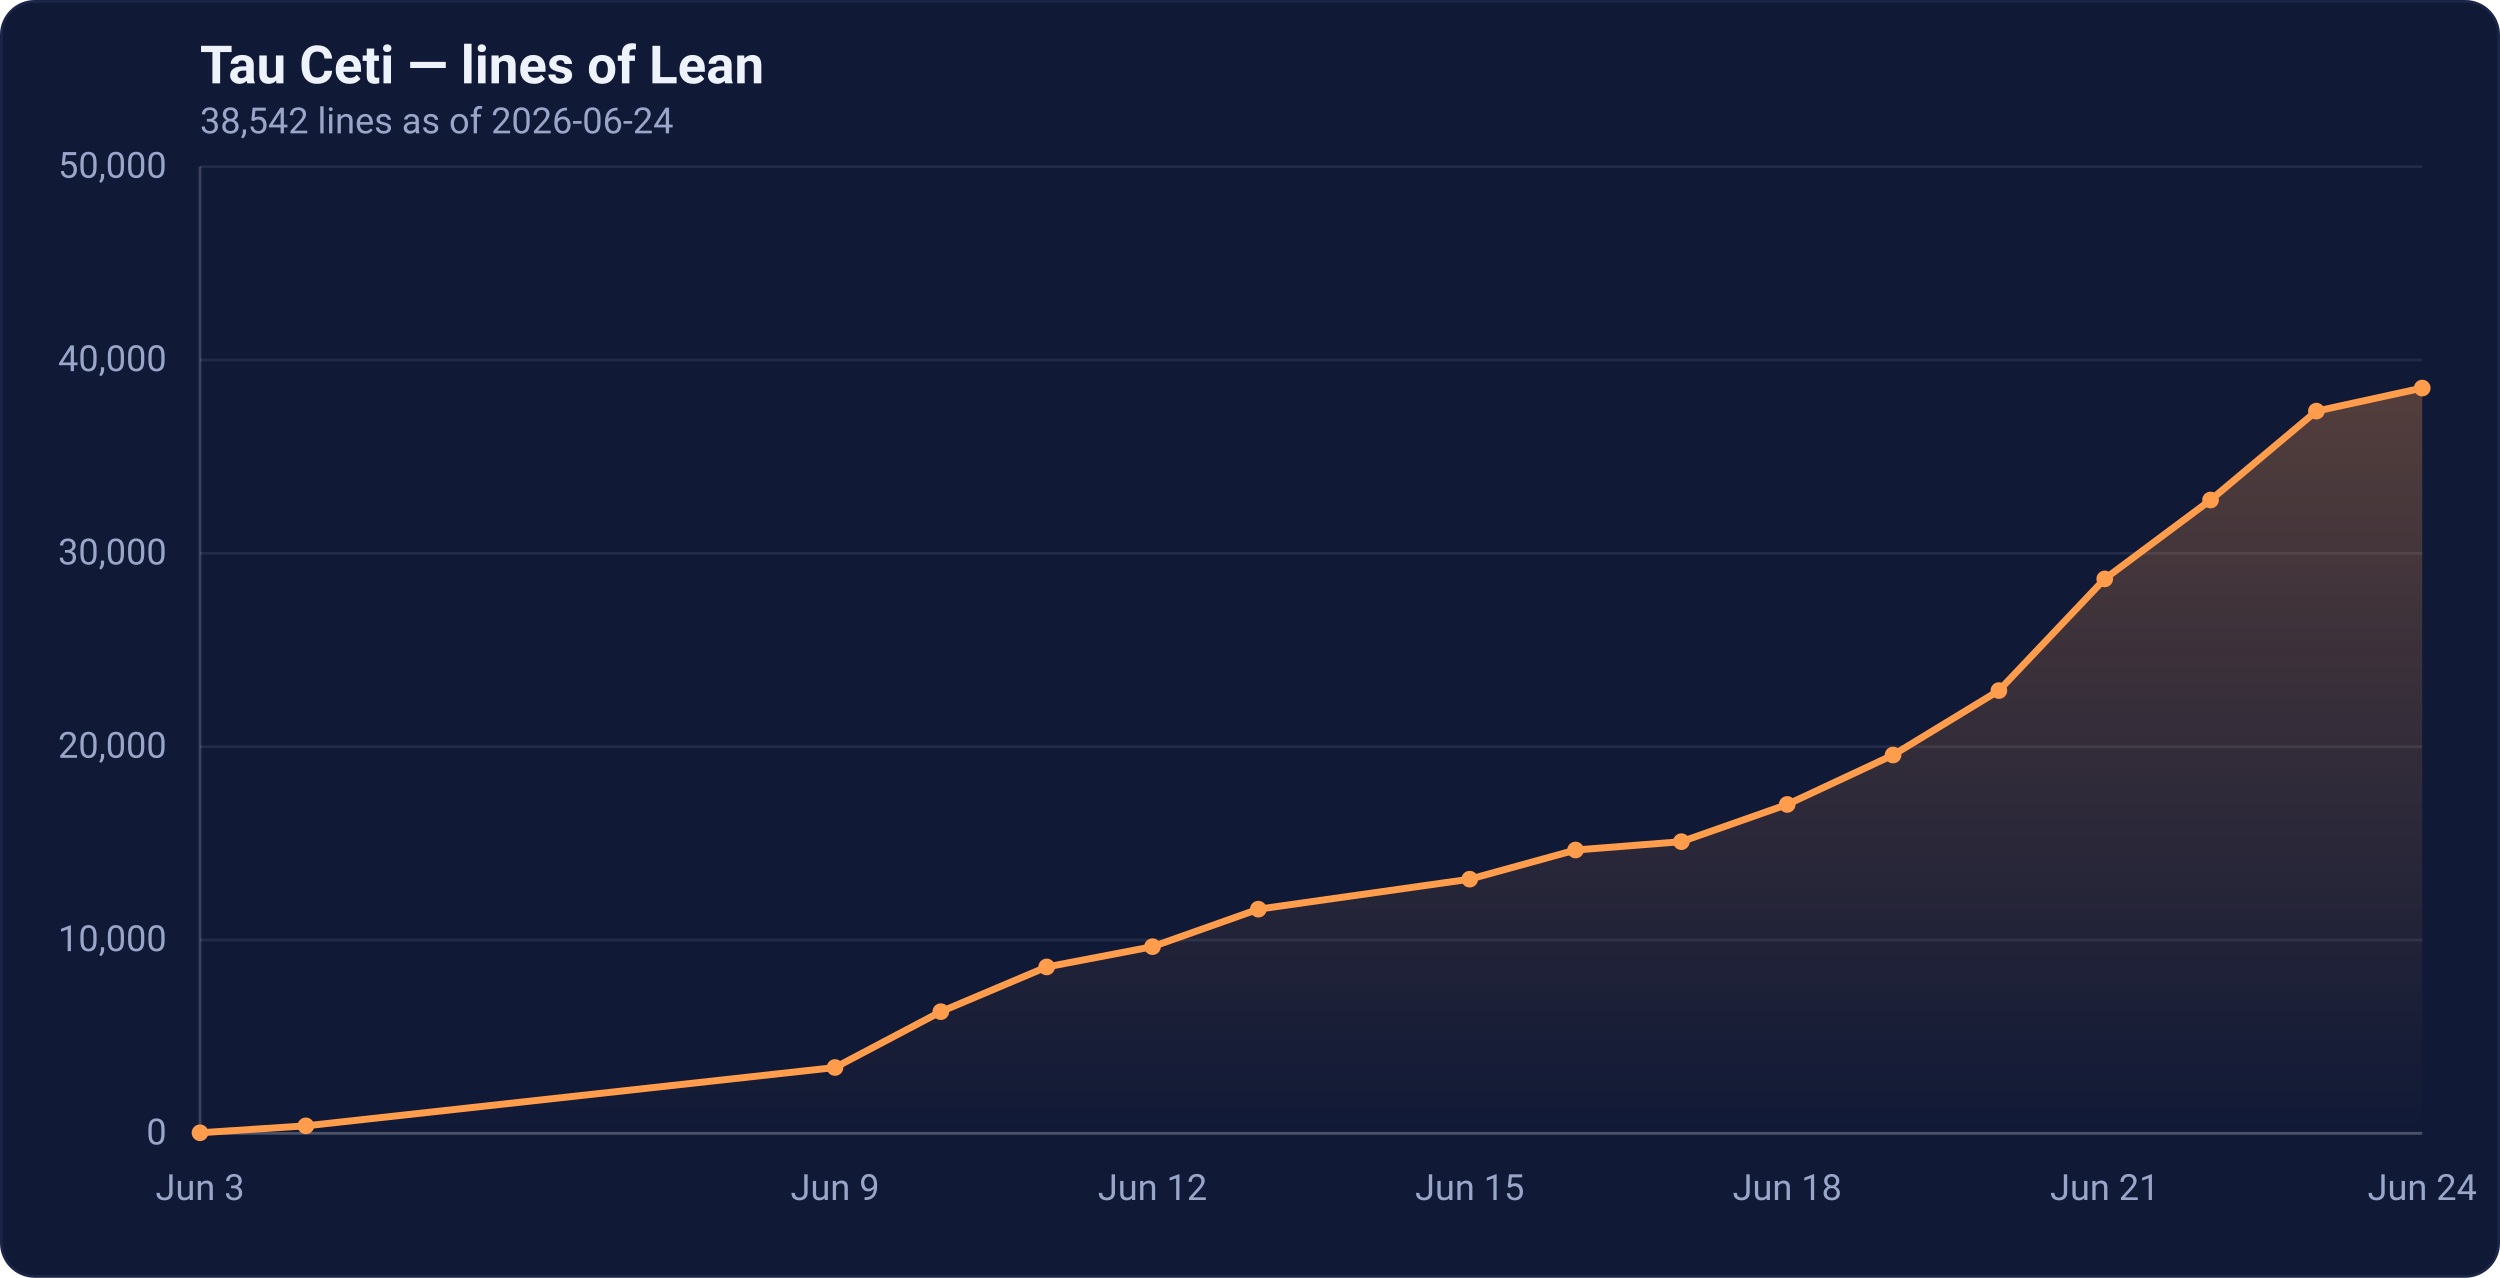
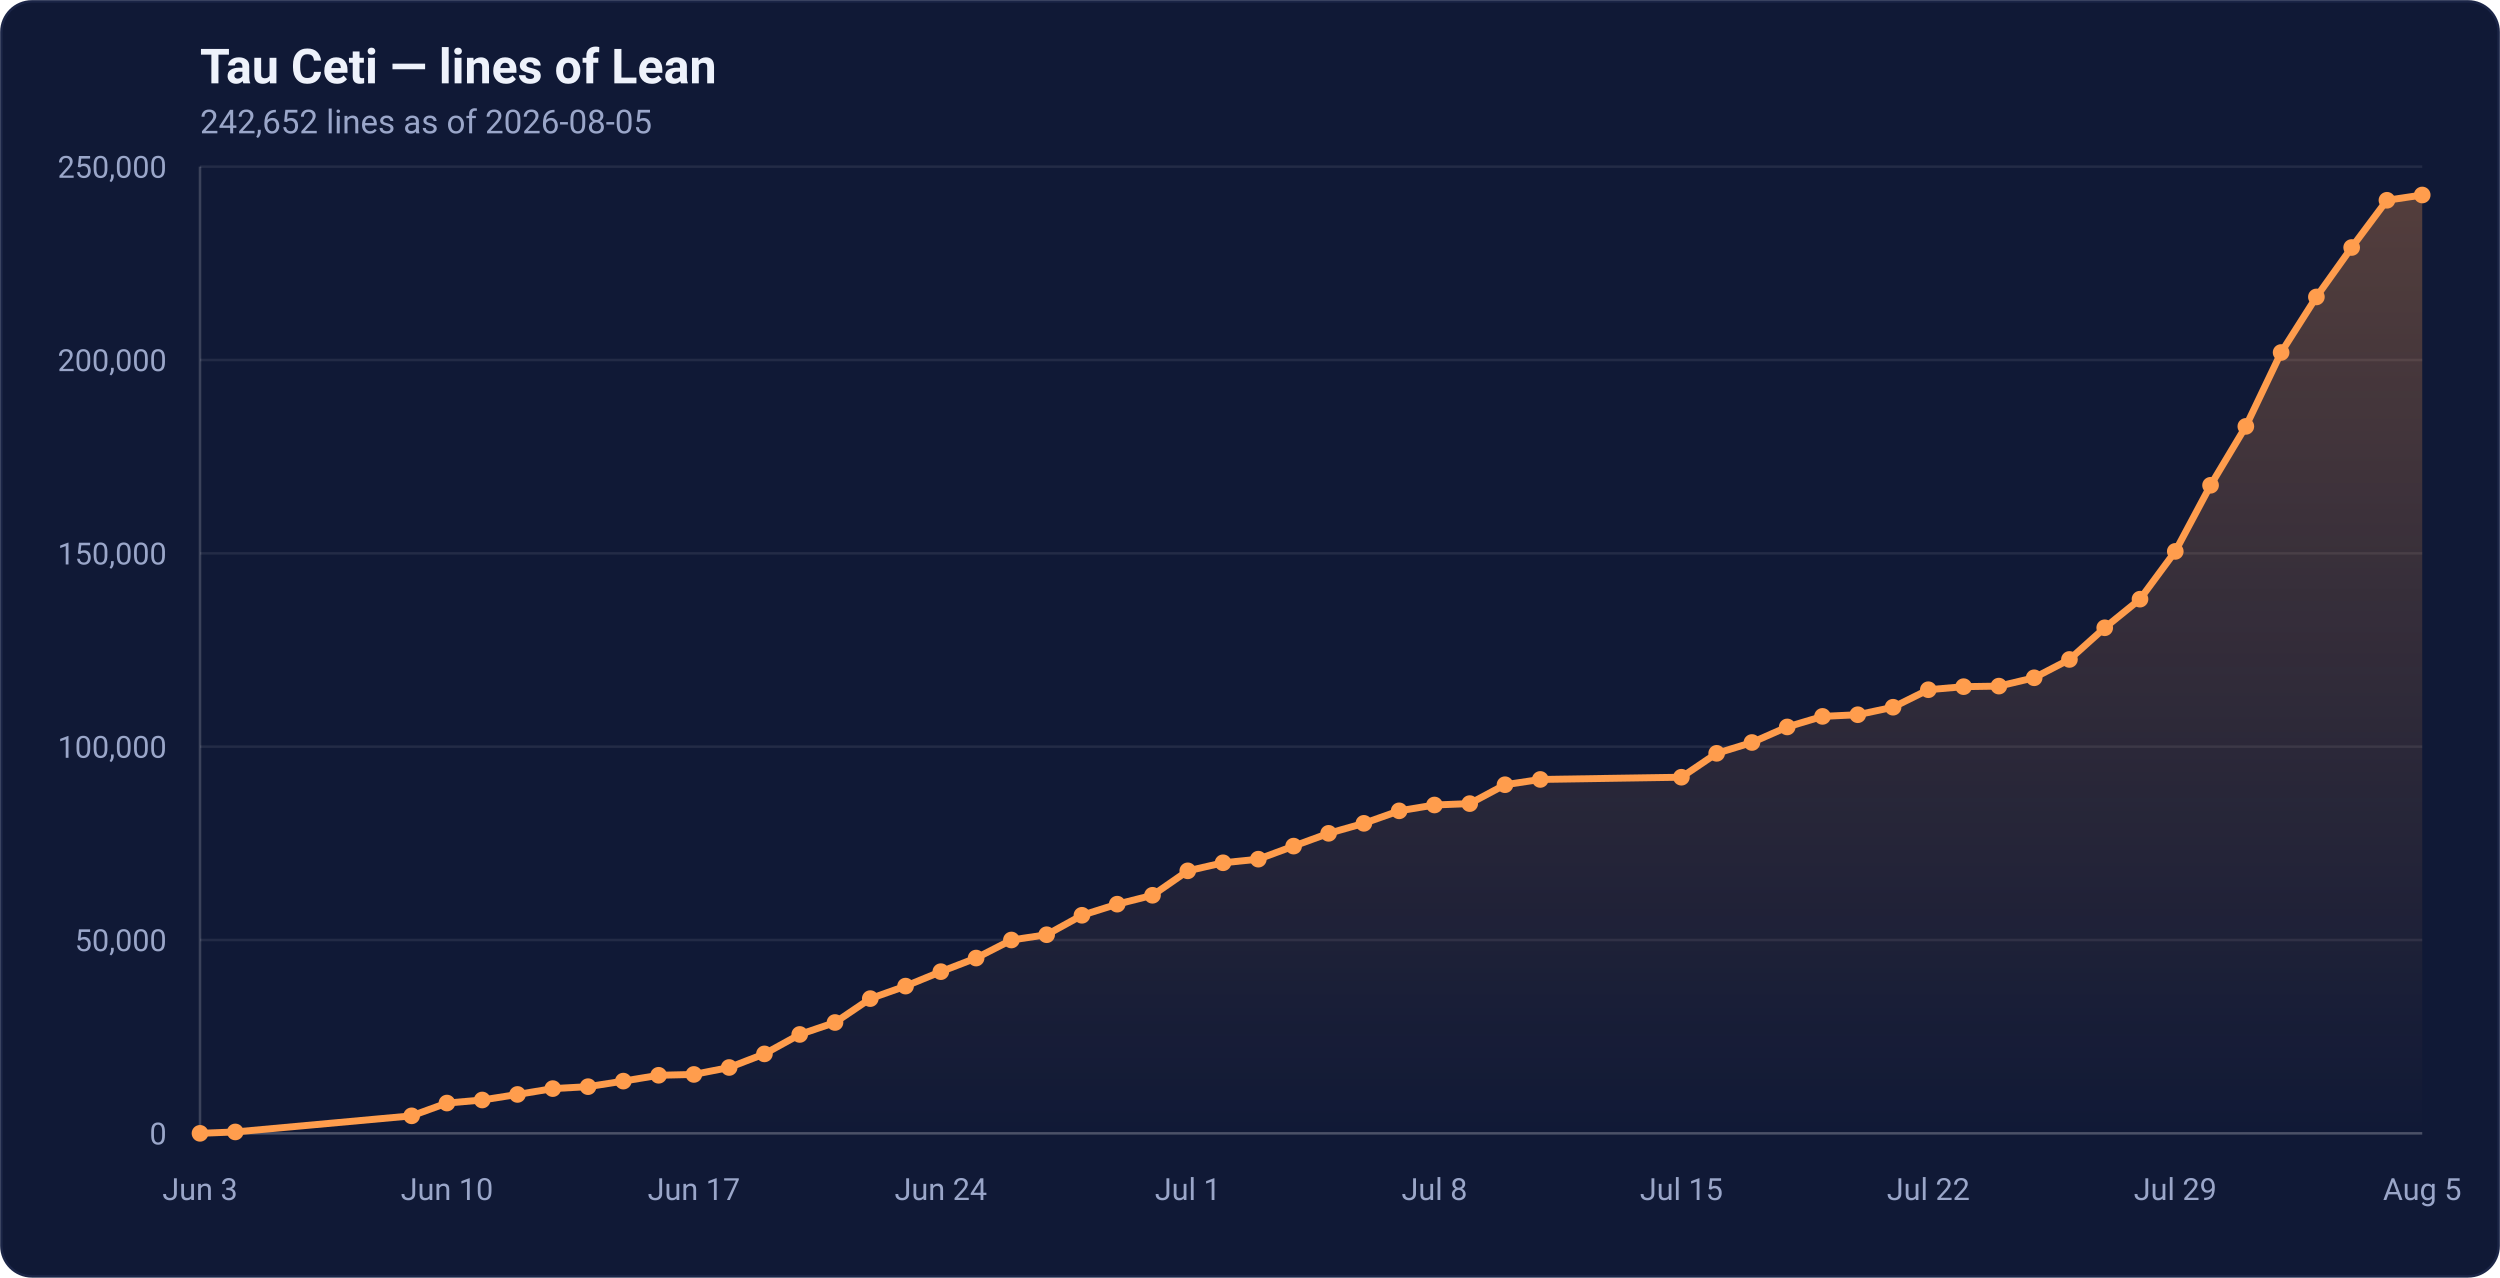
- <svg xmlns="http://www.w3.org/2000/svg" viewBox="0 0 900 460" font-family="ui-sans-serif,system-ui,-apple-system,'Segoe UI',Roboto,sans-serif" role="img" aria-label="Tau Ceti — lines of Lean: 38,542 lines as of 2026-06-24">
+ <svg xmlns="http://www.w3.org/2000/svg" viewBox="0 0 900 460" role="img" aria-label="Tau Ceti — lines of Lean: 242,652 lines as of 2026-08-05">
  <defs>
    <linearGradient id="gff9d4d" x1="0" y1="0" x2="0" y2="1">
      <stop offset="0" stop-color="#ff9d4d" stop-opacity="0.28" />
      <stop offset="1" stop-color="#ff9d4d" stop-opacity="0" />
    </linearGradient>
  </defs>
  <style>
-     .grid{stroke:rgba(255,255,255,0.08);stroke-width:1}
-     .axis{stroke:rgba(255,255,255,0.18);stroke-width:1}
-     .ytick{fill:#9aa6c9;font-size:13px;text-anchor:end}
-     .xtick{fill:#9aa6c9;font-size:13px;text-anchor:middle}
-     .title{fill:#eef2fb;font-size:19px;font-weight:600}
-     .sub{fill:#9aa6c9;font-size:13px}
+     text{font-family:ui-sans-serif,system-ui,-apple-system,'Segoe UI',Roboto,sans-serif;fill:#eef2fb}.title{font-size:17.4px;font-weight:600}.subtitle{font-size:11.9px;fill:#9aa6c9}.tick{font-size:11.0px;fill:#9aa6c9}.grid{stroke:rgba(255,255,255,0.08);stroke-width:0.9}.axis{stroke:rgba(255,255,255,0.18);stroke-width:0.9}
+     .ytick{text-anchor:end}
+     .xtick{text-anchor:middle}
    .line{fill:none;stroke:#ff9d4d;stroke-width:2.5;stroke-linejoin:round;stroke-linecap:round}
    circle{fill:#ff9d4d}
  </style>
-   <rect x="0.5" y="0.5" width="899" height="459" rx="12" fill="#101936" stroke="#1b2547" />
+   <rect x="0.5" y="0.5" width="899" height="459" rx="11.0" fill="#101936" stroke="#1b2547" stroke-width="0.9" />
  <text class="title" x="72" y="30">Tau Ceti — lines of Lean</text>
-   <text class="sub" x="72" y="48">38,542 lines as of 2026-06-24</text>
+   <text class="subtitle" x="72" y="48">242,652 lines as of 2026-08-05</text>
  <line class="grid" x1="72" y1="408.0" x2="872" y2="408.0" />
-   <text class="ytick" x="60" y="412.0">0</text>
+   <text class="tick ytick" x="60" y="412.0">0</text>
  <line class="grid" x1="72" y1="338.4" x2="872" y2="338.4" />
-   <text class="ytick" x="60" y="342.4">10,000</text>
+   <text class="tick ytick" x="60" y="342.4">50,000</text>
  <line class="grid" x1="72" y1="268.8" x2="872" y2="268.8" />
-   <text class="ytick" x="60" y="272.8">20,000</text>
+   <text class="tick ytick" x="60" y="272.8">100,000</text>
  <line class="grid" x1="72" y1="199.2" x2="872" y2="199.2" />
-   <text class="ytick" x="60" y="203.2">30,000</text>
+   <text class="tick ytick" x="60" y="203.2">150,000</text>
  <line class="grid" x1="72" y1="129.6" x2="872" y2="129.6" />
-   <text class="ytick" x="60" y="133.6">40,000</text>
+   <text class="tick ytick" x="60" y="133.6">200,000</text>
  <line class="grid" x1="72" y1="60.0" x2="872" y2="60.0" />
-   <text class="ytick" x="60" y="64.0">50,000</text>
+   <text class="tick ytick" x="60" y="64.0">250,000</text>
  <line class="axis" x1="72" y1="60" x2="72" y2="408" />
  <line class="axis" x1="72" y1="408" x2="872" y2="408" />
-   <polygon points="72,408 72.0,407.8 110.1,405.3 300.6,384.3 338.7,364.2 376.8,348.1 414.9,340.8 453.0,327.3 529.1,316.5 567.2,306.0 605.3,303.0 643.4,289.6 681.5,271.8 719.6,248.6 757.7,208.4 795.8,180.0 833.9,148.0 872.0,139.7 872,408" fill="url(#gff9d4d)" />
-   <polyline class="line" points="72.0,407.8 110.1,405.3 300.6,384.3 338.7,364.2 376.8,348.1 414.9,340.8 453.0,327.3 529.1,316.5 567.2,306.0 605.3,303.0 643.4,289.6 681.5,271.8 719.6,248.6 757.7,208.4 795.8,180.0 833.9,148.0 872.0,139.7" />
-   <circle cx="72.0" cy="407.8" r="3" />
-   <circle cx="110.1" cy="405.3" r="3" />
-   <circle cx="300.6" cy="384.3" r="3" />
-   <circle cx="338.7" cy="364.2" r="3" />
-   <circle cx="376.8" cy="348.1" r="3" />
-   <circle cx="414.9" cy="340.8" r="3" />
-   <circle cx="453.0" cy="327.3" r="3" />
-   <circle cx="529.1" cy="316.5" r="3" />
-   <circle cx="567.2" cy="306.0" r="3" />
-   <circle cx="605.3" cy="303.0" r="3" />
-   <circle cx="643.4" cy="289.6" r="3" />
-   <circle cx="681.5" cy="271.8" r="3" />
-   <circle cx="719.6" cy="248.6" r="3" />
-   <circle cx="757.7" cy="208.4" r="3" />
-   <circle cx="795.8" cy="180.0" r="3" />
-   <circle cx="833.9" cy="148.0" r="3" />
-   <circle cx="872.0" cy="139.7" r="3" />
-   <text class="xtick" x="72.0" y="432">Jun 3</text>
-   <text class="xtick" x="300.6" y="432">Jun 9</text>
-   <text class="xtick" x="414.9" y="432">Jun 12</text>
-   <text class="xtick" x="529.1" y="432">Jun 15</text>
-   <text class="xtick" x="643.4" y="432">Jun 18</text>
-   <text class="xtick" x="757.7" y="432">Jun 21</text>
-   <text class="xtick" x="872.0" y="432">Jun 24</text>
+   <polygon points="72,408 72.0,408.0 84.7,407.5 148.2,401.7 160.9,397.1 173.6,396.0 186.3,394.0 199.0,391.9 211.7,391.2 224.4,389.2 237.1,387.1 249.8,386.8 262.5,384.3 275.2,379.4 287.9,372.4 300.6,368.1 313.3,359.5 326.0,355.0 338.7,349.8 351.4,344.9 364.1,338.4 376.8,336.5 389.5,329.5 402.2,325.5 414.9,322.3 427.6,313.5 440.3,310.6 453.0,309.3 465.7,304.6 478.3,300.0 491.0,296.4 503.7,291.9 516.4,289.8 529.1,289.3 541.8,282.5 554.5,280.6 605.3,279.8 618.0,271.2 630.7,267.3 643.4,261.7 656.1,257.9 668.8,257.3 681.5,254.6 694.2,248.3 706.9,247.2 719.6,247.0 732.3,244.0 745.0,237.4 757.7,226.0 770.4,215.7 783.1,198.5 795.8,174.7 808.5,153.5 821.2,126.9 833.9,106.9 846.6,89.1 859.3,72.1 872.0,70.2 872,408" fill="url(#gff9d4d)" />
+   <polyline class="line" points="72.0,408.0 84.7,407.5 148.2,401.7 160.9,397.1 173.6,396.0 186.3,394.0 199.0,391.9 211.7,391.2 224.4,389.2 237.1,387.1 249.8,386.8 262.5,384.3 275.2,379.4 287.9,372.4 300.6,368.1 313.3,359.5 326.0,355.0 338.7,349.8 351.4,344.9 364.1,338.4 376.8,336.5 389.5,329.5 402.2,325.5 414.9,322.3 427.6,313.5 440.3,310.6 453.0,309.3 465.7,304.6 478.3,300.0 491.0,296.4 503.7,291.9 516.4,289.8 529.1,289.3 541.8,282.5 554.5,280.6 605.3,279.8 618.0,271.2 630.7,267.3 643.4,261.7 656.1,257.9 668.8,257.3 681.5,254.6 694.2,248.3 706.9,247.2 719.6,247.0 732.3,244.0 745.0,237.4 757.7,226.0 770.4,215.7 783.1,198.5 795.8,174.7 808.5,153.5 821.2,126.9 833.9,106.9 846.6,89.1 859.3,72.1 872.0,70.2" />
+   <circle cx="72.0" cy="408.0" r="3" />
+   <circle cx="84.7" cy="407.5" r="3" />
+   <circle cx="148.2" cy="401.7" r="3" />
+   <circle cx="160.9" cy="397.1" r="3" />
+   <circle cx="173.6" cy="396.0" r="3" />
+   <circle cx="186.3" cy="394.0" r="3" />
+   <circle cx="199.0" cy="391.9" r="3" />
+   <circle cx="211.7" cy="391.2" r="3" />
+   <circle cx="224.4" cy="389.2" r="3" />
+   <circle cx="237.1" cy="387.1" r="3" />
+   <circle cx="249.8" cy="386.8" r="3" />
+   <circle cx="262.5" cy="384.3" r="3" />
+   <circle cx="275.2" cy="379.4" r="3" />
+   <circle cx="287.9" cy="372.4" r="3" />
+   <circle cx="300.6" cy="368.1" r="3" />
+   <circle cx="313.3" cy="359.5" r="3" />
+   <circle cx="326.0" cy="355.0" r="3" />
+   <circle cx="338.7" cy="349.8" r="3" />
+   <circle cx="351.4" cy="344.9" r="3" />
+   <circle cx="364.1" cy="338.4" r="3" />
+   <circle cx="376.8" cy="336.5" r="3" />
+   <circle cx="389.5" cy="329.5" r="3" />
+   <circle cx="402.2" cy="325.5" r="3" />
+   <circle cx="414.9" cy="322.3" r="3" />
+   <circle cx="427.6" cy="313.5" r="3" />
+   <circle cx="440.3" cy="310.6" r="3" />
+   <circle cx="453.0" cy="309.3" r="3" />
+   <circle cx="465.7" cy="304.6" r="3" />
+   <circle cx="478.3" cy="300.0" r="3" />
+   <circle cx="491.0" cy="296.4" r="3" />
+   <circle cx="503.7" cy="291.9" r="3" />
+   <circle cx="516.4" cy="289.8" r="3" />
+   <circle cx="529.1" cy="289.3" r="3" />
+   <circle cx="541.8" cy="282.5" r="3" />
+   <circle cx="554.5" cy="280.6" r="3" />
+   <circle cx="605.3" cy="279.8" r="3" />
+   <circle cx="618.0" cy="271.2" r="3" />
+   <circle cx="630.7" cy="267.3" r="3" />
+   <circle cx="643.4" cy="261.7" r="3" />
+   <circle cx="656.1" cy="257.9" r="3" />
+   <circle cx="668.8" cy="257.3" r="3" />
+   <circle cx="681.5" cy="254.6" r="3" />
+   <circle cx="694.2" cy="248.3" r="3" />
+   <circle cx="706.9" cy="247.2" r="3" />
+   <circle cx="719.6" cy="247.0" r="3" />
+   <circle cx="732.3" cy="244.0" r="3" />
+   <circle cx="745.0" cy="237.4" r="3" />
+   <circle cx="757.7" cy="226.0" r="3" />
+   <circle cx="770.4" cy="215.7" r="3" />
+   <circle cx="783.1" cy="198.5" r="3" />
+   <circle cx="795.8" cy="174.7" r="3" />
+   <circle cx="808.5" cy="153.5" r="3" />
+   <circle cx="821.2" cy="126.9" r="3" />
+   <circle cx="833.9" cy="106.9" r="3" />
+   <circle cx="846.6" cy="89.1" r="3" />
+   <circle cx="859.3" cy="72.1" r="3" />
+   <circle cx="872.0" cy="70.2" r="3" />
+   <text class="tick xtick" x="72.0" y="432">Jun 3</text>
+   <text class="tick xtick" x="160.9" y="432">Jun 10</text>
+   <text class="tick xtick" x="249.8" y="432">Jun 17</text>
+   <text class="tick xtick" x="338.7" y="432">Jun 24</text>
+   <text class="tick xtick" x="427.6" y="432">Jul 1</text>
+   <text class="tick xtick" x="516.4" y="432">Jul 8</text>
+   <text class="tick xtick" x="605.3" y="432">Jul 15</text>
+   <text class="tick xtick" x="694.2" y="432">Jul 22</text>
+   <text class="tick xtick" x="783.1" y="432">Jul 29</text>
+   <text class="tick xtick" x="872.0" y="432">Aug 5</text>
</svg>
